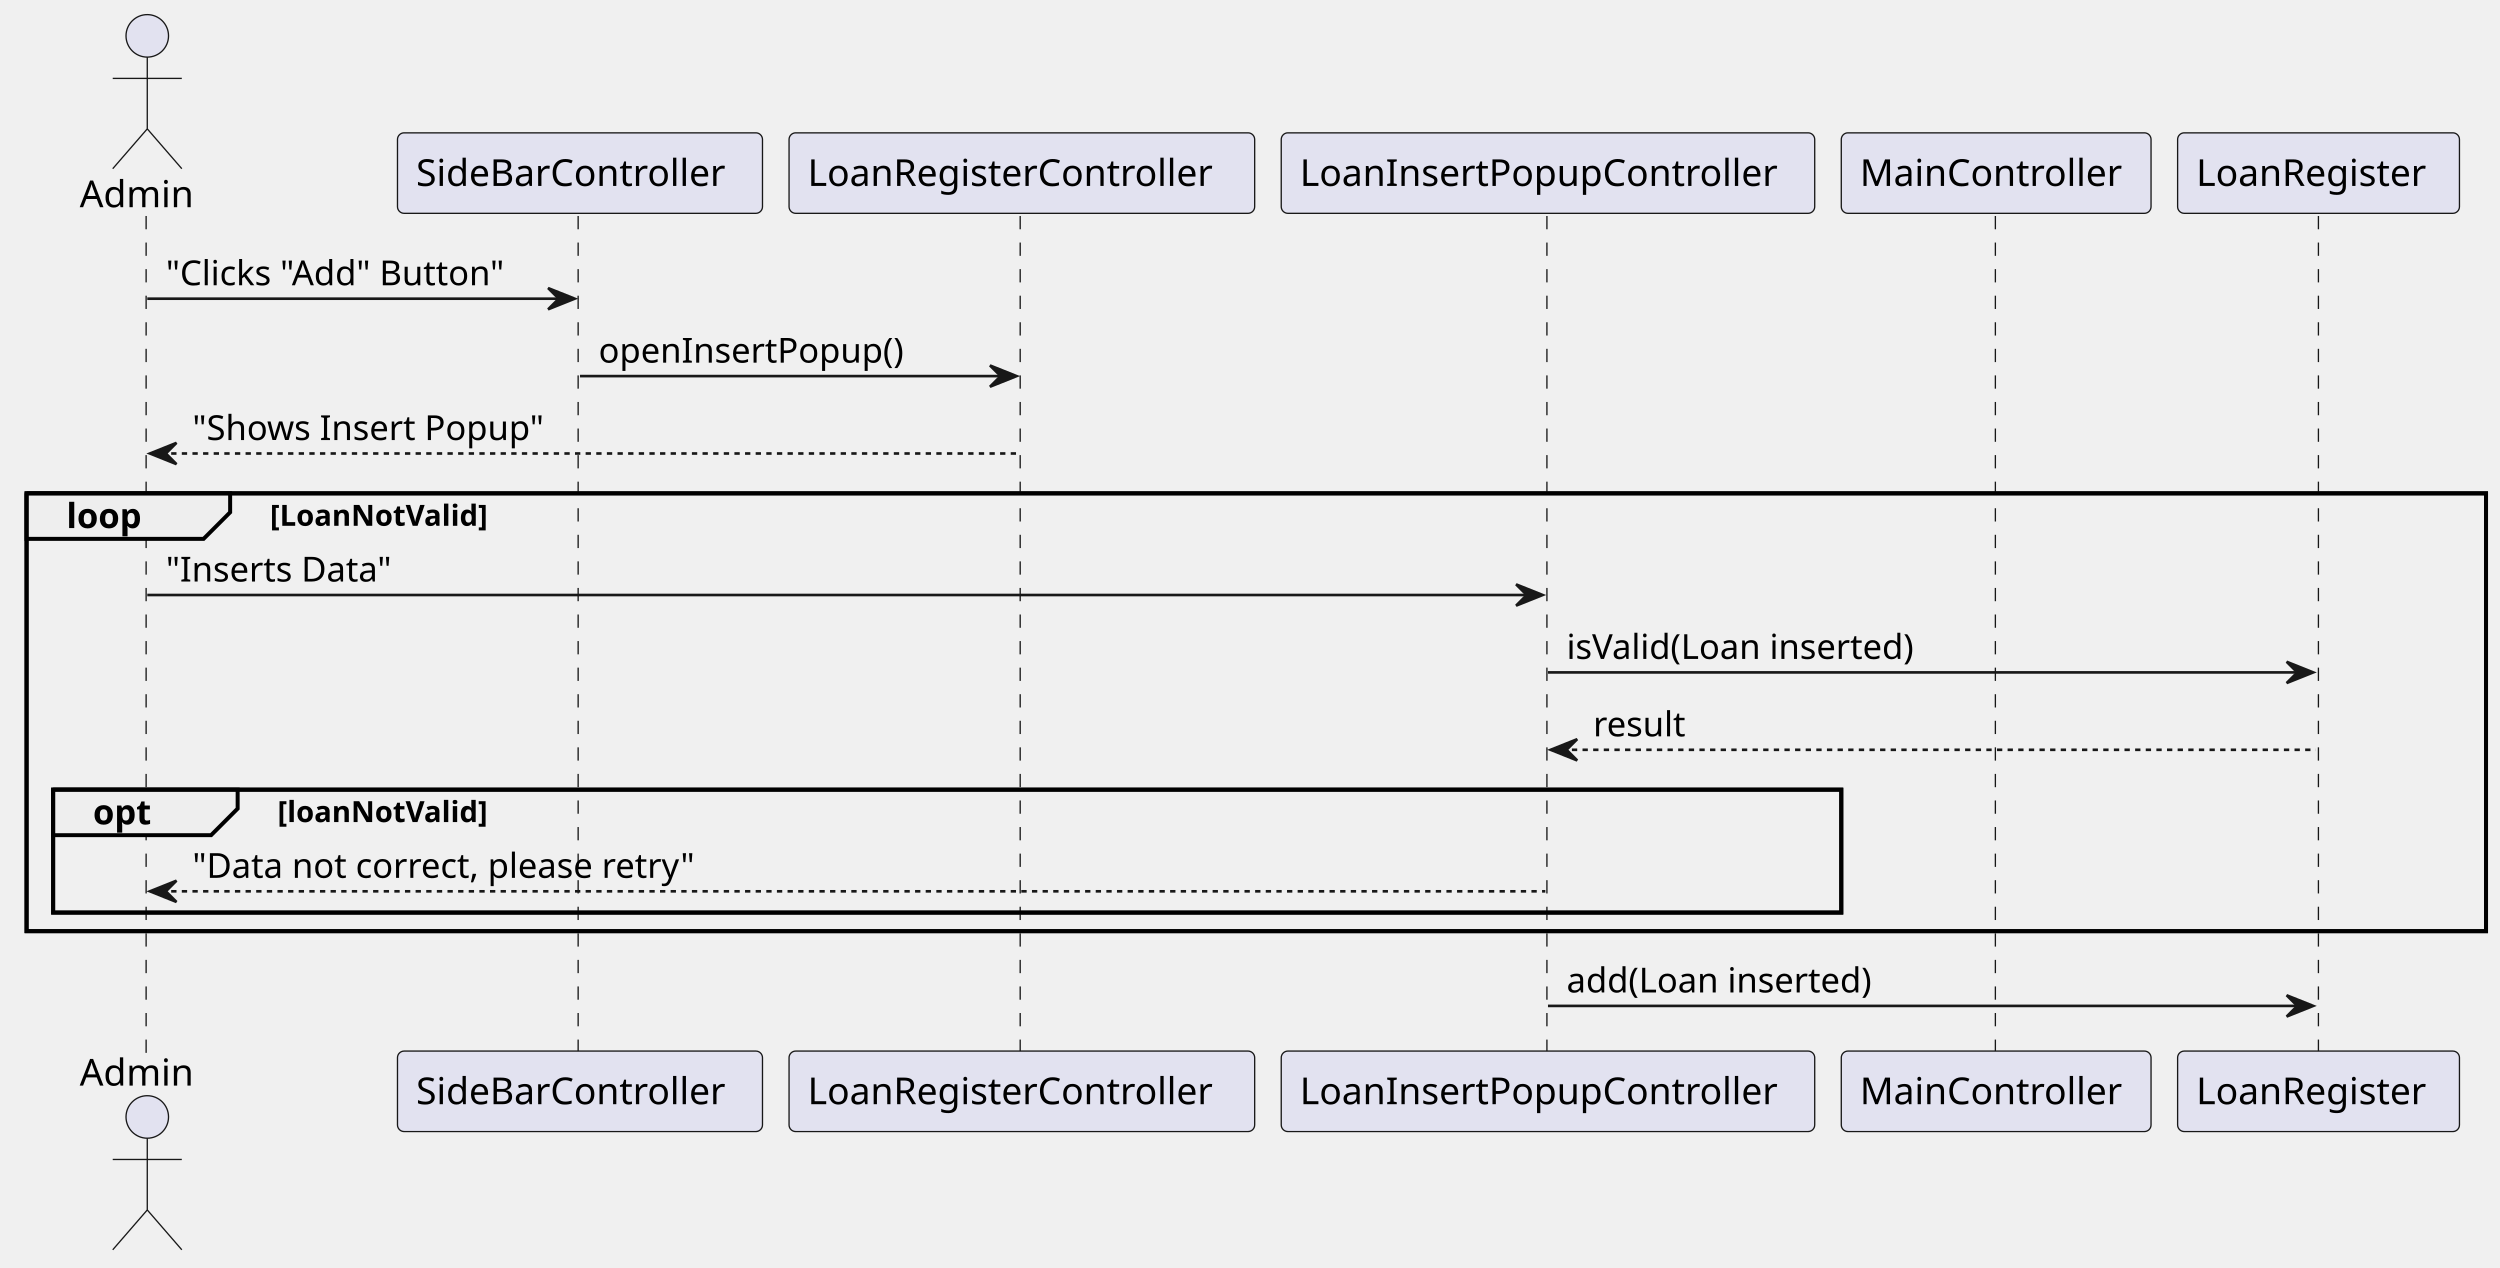
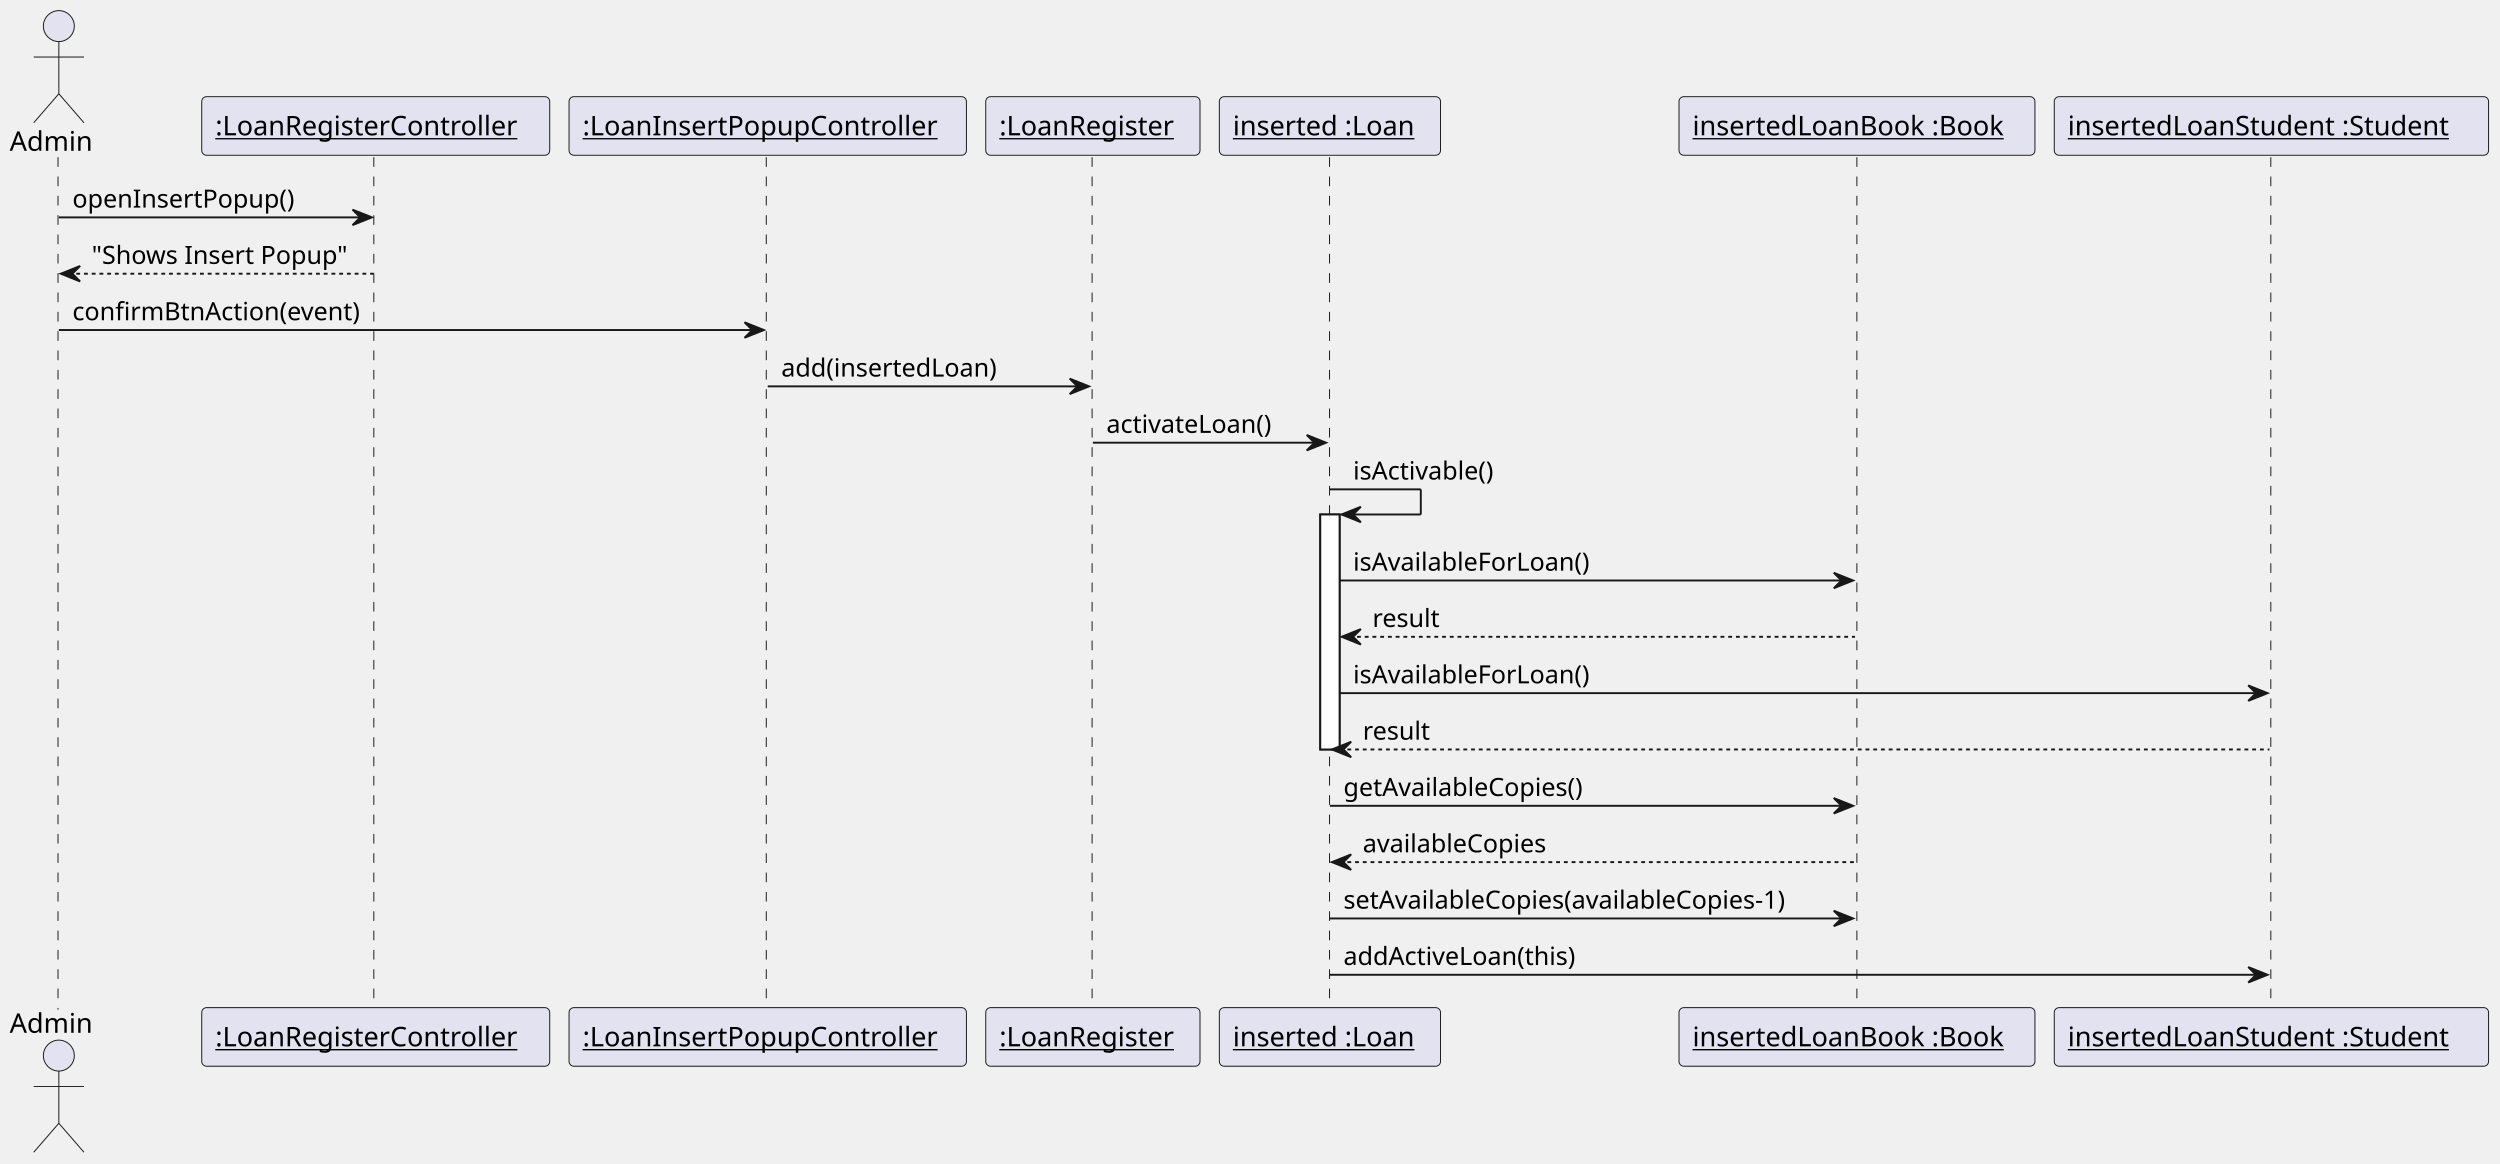
- <svg xmlns="http://www.w3.org/2000/svg" contentStyleType="text/css" data-diagram-type="SEQUENCE" height="477px" preserveAspectRatio="none" style="width:941px;height:477px;background:#FFFFFF;" version="1.1" viewBox="0 0 941 477" width="941px" zoomAndPan="magnify">
+ <svg xmlns="http://www.w3.org/2000/svg" contentStyleType="text/css" data-diagram-type="SEQUENCE" height="602px" preserveAspectRatio="none" style="width:1293px;height:602px;background:#FFFFFF;" version="1.1" viewBox="0 0 1293 602" width="1293px" zoomAndPan="magnify">
  <defs />
  <g>
-     <rect fill="none" height="164.797" style="stroke:#000000;stroke-width:1.5;" width="925.74" x="10" y="185.695" />
-     <rect fill="none" height="46.266" style="stroke:#000000;stroke-width:1.5;" width="673.059" x="20" y="297.227" />
    <g>
-       <rect fill="#000000" fill-opacity="0" height="315.328" width="8" x="51.432" y="81.297" />
-       <line style="stroke:#181818;stroke-width:0.5;stroke-dasharray:5,5;" x1="55" x2="55" y1="81.297" y2="396.625" />
+       <rect fill="#FFFFFF" height="121.531" style="stroke:#181818;stroke-width:1;" width="10" x="682.835" y="266.094" />
    </g>
    <g>
-       <rect fill="#000000" fill-opacity="0" height="315.328" width="8" x="214.306" y="81.297" />
-       <line style="stroke:#181818;stroke-width:0.5;stroke-dasharray:5,5;" x1="217.612" x2="217.612" y1="81.297" y2="396.625" />
+       <rect fill="#000000" fill-opacity="0" height="440.859" width="8" x="26.432" y="81.297" />
+       <line style="stroke:#181818;stroke-width:0.5;stroke-dasharray:5,5;" x1="30" x2="30" y1="81.297" y2="522.156" />
    </g>
    <g>
-       <rect fill="#000000" fill-opacity="0" height="315.328" width="8" x="380.63" y="81.297" />
-       <line style="stroke:#181818;stroke-width:0.5;stroke-dasharray:5,5;" x1="384" x2="384" y1="81.297" y2="396.625" />
+       <rect fill="#000000" fill-opacity="0" height="440.859" width="8" x="190.328" y="81.297" />
+       <line style="stroke:#181818;stroke-width:0.5;stroke-dasharray:5,5;" x1="193.34" x2="193.34" y1="81.297" y2="522.156" />
    </g>
    <g>
-       <rect fill="#000000" fill-opacity="0" height="315.328" width="8" x="578.66" y="81.297" />
-       <line style="stroke:#181818;stroke-width:0.5;stroke-dasharray:5,5;" x1="582.26" x2="582.26" y1="81.297" y2="396.625" />
+       <rect fill="#000000" fill-opacity="0" height="440.859" width="8" x="393.074" y="81.297" />
+       <line style="stroke:#181818;stroke-width:0.5;stroke-dasharray:5,5;" x1="396.316" x2="396.316" y1="81.297" y2="522.156" />
    </g>
    <g>
-       <rect fill="#000000" fill-opacity="0" height="315.328" width="8" x="747.356" y="81.297" />
-       <line style="stroke:#181818;stroke-width:0.5;stroke-dasharray:5,5;" x1="751.059" x2="751.059" y1="81.297" y2="396.625" />
+       <rect fill="#000000" fill-opacity="0" height="440.859" width="8" x="561.234" y="81.297" />
+       <line style="stroke:#181818;stroke-width:0.5;stroke-dasharray:5,5;" x1="564.832" x2="564.832" y1="81.297" y2="522.156" />
    </g>
    <g>
-       <rect fill="#000000" fill-opacity="0" height="315.328" width="8" x="868.696" y="81.297" />
-       <line style="stroke:#181818;stroke-width:0.5;stroke-dasharray:5,5;" x1="872.653" x2="872.653" y1="81.297" y2="396.625" />
+       <rect fill="#000000" fill-opacity="0" height="440.859" width="8" x="683.835" y="81.297" />
+       <line style="stroke:#181818;stroke-width:0.5;stroke-dasharray:5,5;" x1="687.636" x2="687.636" y1="81.297" y2="522.156" />
+     </g>
+     <g>
+       <rect fill="#000000" fill-opacity="0" height="440.859" width="8" x="956.422" y="81.297" />
+       <line style="stroke:#181818;stroke-width:0.5;stroke-dasharray:5,5;" x1="960.38" x2="960.38" y1="81.297" y2="522.156" />
+     </g>
+     <g>
+       <rect fill="#000000" fill-opacity="0" height="440.859" width="8" x="1170.776" y="81.297" />
+       <line style="stroke:#181818;stroke-width:0.5;stroke-dasharray:5,5;" x1="1174.465" x2="1174.465" y1="81.297" y2="522.156" />
    </g>
    <g class="participant participant-head" data-participant="Admin">
-       <text fill="#000000" font-family="sans-serif" font-size="14" lengthAdjust="spacing" textLength="44.864" x="30" y="77.995">Admin</text>
-       <ellipse cx="55.432" cy="13.5" fill="#E2E2F0" rx="8" ry="8" style="stroke:#181818;stroke-width:0.5;" />
-       <path d="M55.432,21.5 L55.432,48.5 M42.432,29.5 L68.432,29.5 M55.432,48.5 L42.432,63.5 M55.432,48.5 L68.432,63.5" fill="none" style="stroke:#181818;stroke-width:0.5;" />
+       <text fill="#000000" font-family="sans-serif" font-size="14" lengthAdjust="spacing" textLength="44.864" x="5" y="77.995">Admin</text>
+       <ellipse cx="30.432" cy="13.5" fill="#E2E2F0" rx="8" ry="8" style="stroke:#181818;stroke-width:0.5;" />
+       <path d="M30.432,21.5 L30.432,48.5 M17.432,29.5 L43.432,29.5 M30.432,48.5 L17.432,63.5 M30.432,48.5 L43.432,63.5" fill="none" style="stroke:#181818;stroke-width:0.5;" />
    </g>
    <g class="participant participant-tail" data-participant="Admin">
-       <text fill="#000000" font-family="sans-serif" font-size="14" lengthAdjust="spacing" textLength="44.864" x="30" y="408.62">Admin</text>
-       <ellipse cx="55.432" cy="420.422" fill="#E2E2F0" rx="8" ry="8" style="stroke:#181818;stroke-width:0.5;" />
-       <path d="M55.432,428.422 L55.432,455.422 M42.432,436.422 L68.432,436.422 M55.432,455.422 L42.432,470.422 M55.432,455.422 L68.432,470.422" fill="none" style="stroke:#181818;stroke-width:0.5;" />
-     </g>
-     <g class="participant participant-head" data-participant="SideBarController">
-       <rect fill="#E2E2F0" height="30.297" rx="2.5" ry="2.5" style="stroke:#181818;stroke-width:0.5;" width="137.389" x="149.612" y="50" />
-       <text fill="#000000" font-family="sans-serif" font-size="14" lengthAdjust="spacing" textLength="123.389" x="156.612" y="69.995">SideBarController</text>
-     </g>
-     <g class="participant participant-tail" data-participant="SideBarController">
-       <rect fill="#E2E2F0" height="30.297" rx="2.5" ry="2.5" style="stroke:#181818;stroke-width:0.5;" width="137.389" x="149.612" y="395.625" />
-       <text fill="#000000" font-family="sans-serif" font-size="14" lengthAdjust="spacing" textLength="123.389" x="156.612" y="415.62">SideBarController</text>
+       <text fill="#000000" font-family="sans-serif" font-size="14" lengthAdjust="spacing" textLength="44.864" x="5" y="534.151">Admin</text>
+       <ellipse cx="30.432" cy="545.953" fill="#E2E2F0" rx="8" ry="8" style="stroke:#181818;stroke-width:0.5;" />
+       <path d="M30.432,553.953 L30.432,580.953 M17.432,561.953 L43.432,561.953 M30.432,580.953 L17.432,595.953 M30.432,580.953 L43.432,595.953" fill="none" style="stroke:#181818;stroke-width:0.5;" />
    </g>
    <g class="participant participant-head" data-participant="LoanRegisterController">
-       <rect fill="#E2E2F0" height="30.297" rx="2.5" ry="2.5" style="stroke:#181818;stroke-width:0.5;" width="175.26" x="297" y="50" />
-       <text fill="#000000" font-family="sans-serif" font-size="14" lengthAdjust="spacing" textLength="161.26" x="304" y="69.995">LoanRegisterController</text>
+       <rect fill="#E2E2F0" height="30.297" rx="2.5" ry="2.5" style="stroke:#181818;stroke-width:0.5;" width="179.977" x="104.34" y="50" />
+       <text fill="#000000" font-family="sans-serif" font-size="14" lengthAdjust="spacing" text-decoration="underline" textLength="165.977" x="111.34" y="69.995">:LoanRegisterController</text>
    </g>
    <g class="participant participant-tail" data-participant="LoanRegisterController">
-       <rect fill="#E2E2F0" height="30.297" rx="2.5" ry="2.5" style="stroke:#181818;stroke-width:0.5;" width="175.26" x="297" y="395.625" />
-       <text fill="#000000" font-family="sans-serif" font-size="14" lengthAdjust="spacing" textLength="161.26" x="304" y="415.62">LoanRegisterController</text>
+       <rect fill="#E2E2F0" height="30.297" rx="2.5" ry="2.5" style="stroke:#181818;stroke-width:0.5;" width="179.977" x="104.34" y="521.156" />
+       <text fill="#000000" font-family="sans-serif" font-size="14" lengthAdjust="spacing" text-decoration="underline" textLength="165.977" x="111.34" y="541.151">:LoanRegisterController</text>
    </g>
    <g class="participant participant-head" data-participant="LoanInsertPopupController">
-       <rect fill="#E2E2F0" height="30.297" rx="2.5" ry="2.5" style="stroke:#181818;stroke-width:0.5;" width="200.799" x="482.26" y="50" />
-       <text fill="#000000" font-family="sans-serif" font-size="14" lengthAdjust="spacing" textLength="186.799" x="489.26" y="69.995">LoanInsertPopupController</text>
+       <rect fill="#E2E2F0" height="30.297" rx="2.5" ry="2.5" style="stroke:#181818;stroke-width:0.5;" width="205.516" x="294.316" y="50" />
+       <text fill="#000000" font-family="sans-serif" font-size="14" lengthAdjust="spacing" text-decoration="underline" textLength="191.516" x="301.316" y="69.995">:LoanInsertPopupController</text>
    </g>
    <g class="participant participant-tail" data-participant="LoanInsertPopupController">
-       <rect fill="#E2E2F0" height="30.297" rx="2.5" ry="2.5" style="stroke:#181818;stroke-width:0.5;" width="200.799" x="482.26" y="395.625" />
-       <text fill="#000000" font-family="sans-serif" font-size="14" lengthAdjust="spacing" textLength="186.799" x="489.26" y="415.62">LoanInsertPopupController</text>
-     </g>
-     <g class="participant participant-head" data-participant="MainController">
-       <rect fill="#E2E2F0" height="30.297" rx="2.5" ry="2.5" style="stroke:#181818;stroke-width:0.5;" width="116.594" x="693.059" y="50" />
-       <text fill="#000000" font-family="sans-serif" font-size="14" lengthAdjust="spacing" textLength="102.594" x="700.059" y="69.995">MainController</text>
-     </g>
-     <g class="participant participant-tail" data-participant="MainController">
-       <rect fill="#E2E2F0" height="30.297" rx="2.5" ry="2.5" style="stroke:#181818;stroke-width:0.5;" width="116.594" x="693.059" y="395.625" />
-       <text fill="#000000" font-family="sans-serif" font-size="14" lengthAdjust="spacing" textLength="102.594" x="700.059" y="415.62">MainController</text>
+       <rect fill="#E2E2F0" height="30.297" rx="2.5" ry="2.5" style="stroke:#181818;stroke-width:0.5;" width="205.516" x="294.316" y="521.156" />
+       <text fill="#000000" font-family="sans-serif" font-size="14" lengthAdjust="spacing" text-decoration="underline" textLength="191.516" x="301.316" y="541.151">:LoanInsertPopupController</text>
    </g>
    <g class="participant participant-head" data-participant="LoanRegister">
-       <rect fill="#E2E2F0" height="30.297" rx="2.5" ry="2.5" style="stroke:#181818;stroke-width:0.5;" width="106.087" x="819.653" y="50" />
-       <text fill="#000000" font-family="sans-serif" font-size="14" lengthAdjust="spacing" textLength="92.087" x="826.653" y="69.995">LoanRegister</text>
+       <rect fill="#E2E2F0" height="30.297" rx="2.5" ry="2.5" style="stroke:#181818;stroke-width:0.5;" width="110.804" x="509.832" y="50" />
+       <text fill="#000000" font-family="sans-serif" font-size="14" lengthAdjust="spacing" text-decoration="underline" textLength="96.804" x="516.832" y="69.995">:LoanRegister</text>
    </g>
    <g class="participant participant-tail" data-participant="LoanRegister">
-       <rect fill="#E2E2F0" height="30.297" rx="2.5" ry="2.5" style="stroke:#181818;stroke-width:0.5;" width="106.087" x="819.653" y="395.625" />
-       <text fill="#000000" font-family="sans-serif" font-size="14" lengthAdjust="spacing" textLength="92.087" x="826.653" y="415.62">LoanRegister</text>
+       <rect fill="#E2E2F0" height="30.297" rx="2.5" ry="2.5" style="stroke:#181818;stroke-width:0.5;" width="110.804" x="509.832" y="521.156" />
+       <text fill="#000000" font-family="sans-serif" font-size="14" lengthAdjust="spacing" text-decoration="underline" textLength="96.804" x="516.832" y="541.151">:LoanRegister</text>
    </g>
-     <g class="message" data-participant-1="Admin" data-participant-2="SideBarController">
-       <polygon fill="#181818" points="206.306,108.43,216.306,112.43,206.306,116.43,210.306,112.43" style="stroke:#181818;stroke-width:1;" />
-       <line style="stroke:#181818;stroke-width:1;" x1="55.432" x2="212.306" y1="112.43" y2="112.43" />
-       <text fill="#000000" font-family="sans-serif" font-size="13" lengthAdjust="spacing" textLength="138.874" x="62.432" y="107.364">"Clicks "Add" Button"</text>
+     <g class="participant participant-head" data-participant="Loan">
+       <rect fill="#E2E2F0" height="30.297" rx="2.5" ry="2.5" style="stroke:#181818;stroke-width:0.5;" width="114.399" x="630.636" y="50" />
+       <text fill="#000000" font-family="sans-serif" font-size="14" lengthAdjust="spacing" text-decoration="underline" textLength="100.399" x="637.636" y="69.995">inserted :Loan</text>
    </g>
-     <g class="message" data-participant-1="SideBarController" data-participant-2="LoanRegisterController">
-       <polygon fill="#181818" points="372.63,137.562,382.63,141.562,372.63,145.562,376.63,141.562" style="stroke:#181818;stroke-width:1;" />
-       <line style="stroke:#181818;stroke-width:1;" x1="218.306" x2="378.63" y1="141.562" y2="141.562" />
-       <text fill="#000000" font-family="sans-serif" font-size="13" lengthAdjust="spacing" textLength="120.409" x="225.306" y="136.497">openInsertPopup()</text>
+     <g class="participant participant-tail" data-participant="Loan">
+       <rect fill="#E2E2F0" height="30.297" rx="2.5" ry="2.5" style="stroke:#181818;stroke-width:0.5;" width="114.399" x="630.636" y="521.156" />
+       <text fill="#000000" font-family="sans-serif" font-size="14" lengthAdjust="spacing" text-decoration="underline" textLength="100.399" x="637.636" y="541.151">inserted :Loan</text>
+     </g>
+     <g class="participant participant-head" data-participant="Book">
+       <rect fill="#E2E2F0" height="30.297" rx="2.5" ry="2.5" style="stroke:#181818;stroke-width:0.5;" width="184.085" x="868.38" y="50" />
+       <text fill="#000000" font-family="sans-serif" font-size="14" lengthAdjust="spacing" text-decoration="underline" textLength="170.085" x="875.38" y="69.995">insertedLoanBook :Book</text>
+     </g>
+     <g class="participant participant-tail" data-participant="Book">
+       <rect fill="#E2E2F0" height="30.297" rx="2.5" ry="2.5" style="stroke:#181818;stroke-width:0.5;" width="184.085" x="868.38" y="521.156" />
+       <text fill="#000000" font-family="sans-serif" font-size="14" lengthAdjust="spacing" text-decoration="underline" textLength="170.085" x="875.38" y="541.151">insertedLoanBook :Book</text>
+     </g>
+     <g class="participant participant-head" data-participant="Student">
+       <rect fill="#E2E2F0" height="30.297" rx="2.5" ry="2.5" style="stroke:#181818;stroke-width:0.5;" width="224.622" x="1062.465" y="50" />
+       <text fill="#000000" font-family="sans-serif" font-size="14" lengthAdjust="spacing" text-decoration="underline" textLength="210.622" x="1069.465" y="69.995">insertedLoanStudent :Student</text>
+     </g>
+     <g class="participant participant-tail" data-participant="Student">
+       <rect fill="#E2E2F0" height="30.297" rx="2.5" ry="2.5" style="stroke:#181818;stroke-width:0.5;" width="224.622" x="1062.465" y="521.156" />
+       <text fill="#000000" font-family="sans-serif" font-size="14" lengthAdjust="spacing" text-decoration="underline" textLength="210.622" x="1069.465" y="541.151">insertedLoanStudent :Student</text>
+     </g>
+     <g>
+       <rect fill="#FFFFFF" height="121.531" style="stroke:#181818;stroke-width:1;" width="10" x="682.835" y="266.094" />
+     </g>
+     <g class="message" data-participant-1="Admin" data-participant-2="LoanRegisterController">
+       <polygon fill="#181818" points="182.328,108.43,192.328,112.43,182.328,116.43,186.328,112.43" style="stroke:#181818;stroke-width:1;" />
+       <line style="stroke:#181818;stroke-width:1;" x1="30.432" x2="188.328" y1="112.43" y2="112.43" />
+       <text fill="#000000" font-family="sans-serif" font-size="13" lengthAdjust="spacing" textLength="120.409" x="37.432" y="107.364">openInsertPopup()</text>
    </g>
    <g class="message" data-participant-1="LoanRegisterController" data-participant-2="Admin">
-       <polygon fill="#181818" points="66.432,166.695,56.432,170.695,66.432,174.695,62.432,170.695" style="stroke:#181818;stroke-width:1;" />
-       <line style="stroke:#181818;stroke-width:1;stroke-dasharray:2,2;" x1="60.432" x2="383.63" y1="170.695" y2="170.695" />
-       <text fill="#000000" font-family="sans-serif" font-size="13" lengthAdjust="spacing" textLength="139.896" x="72.432" y="165.629">"Shows Insert Popup"</text>
+       <polygon fill="#181818" points="41.432,137.562,31.432,141.562,41.432,145.562,37.432,141.562" style="stroke:#181818;stroke-width:1;" />
+       <line style="stroke:#181818;stroke-width:1;stroke-dasharray:2,2;" x1="35.432" x2="193.328" y1="141.562" y2="141.562" />
+       <text fill="#000000" font-family="sans-serif" font-size="13" lengthAdjust="spacing" textLength="139.896" x="47.432" y="136.497">"Shows Insert Popup"</text>
    </g>
-     <path d="M10,185.695 L86.624,185.695 L86.624,192.828 L76.624,202.828 L10,202.828 L10,185.695" fill="#EEEEEE" style="stroke:#000000;stroke-width:1.5;" />
-     <rect fill="none" height="164.797" style="stroke:#000000;stroke-width:1.5;" width="925.74" x="10" y="185.695" />
-     <text fill="#000000" font-family="sans-serif" font-size="13" font-weight="bold" lengthAdjust="spacing" textLength="31.624" x="25" y="198.762">loop</text>
-     <text fill="#000000" font-family="sans-serif" font-size="11" font-weight="bold" lengthAdjust="spacing" textLength="93.248" x="101.624" y="197.906">[LoanNotValid]</text>
    <g class="message" data-participant-1="Admin" data-participant-2="LoanInsertPopupController">
-       <polygon fill="#181818" points="570.66,219.961,580.66,223.961,570.66,227.961,574.66,223.961" style="stroke:#181818;stroke-width:1;" />
-       <line style="stroke:#181818;stroke-width:1;" x1="55.432" x2="576.66" y1="223.961" y2="223.961" />
-       <text fill="#000000" font-family="sans-serif" font-size="13" lengthAdjust="spacing" textLength="91.19" x="62.432" y="218.895">"Inserts Data"</text>
+       <polygon fill="#181818" points="385.074,166.695,395.074,170.695,385.074,174.695,389.074,170.695" style="stroke:#181818;stroke-width:1;" />
+       <line style="stroke:#181818;stroke-width:1;" x1="30.432" x2="391.074" y1="170.695" y2="170.695" />
+       <text fill="#000000" font-family="sans-serif" font-size="13" lengthAdjust="spacing" textLength="159.904" x="37.432" y="165.629">confirmBtnAction(event)</text>
    </g>
    <g class="message" data-participant-1="LoanInsertPopupController" data-participant-2="LoanRegister">
-       <polygon fill="#181818" points="860.696,249.094,870.696,253.094,860.696,257.094,864.696,253.094" style="stroke:#181818;stroke-width:1;" />
-       <line style="stroke:#181818;stroke-width:1;" x1="582.66" x2="866.696" y1="253.094" y2="253.094" />
-       <text fill="#000000" font-family="sans-serif" font-size="13" lengthAdjust="spacing" textLength="141.711" x="589.66" y="248.028">isValid(Loan inserted)</text>
+       <polygon fill="#181818" points="553.234,195.828,563.234,199.828,553.234,203.828,557.234,199.828" style="stroke:#181818;stroke-width:1;" />
+       <line style="stroke:#181818;stroke-width:1;" x1="397.074" x2="559.234" y1="199.828" y2="199.828" />
+       <text fill="#000000" font-family="sans-serif" font-size="13" lengthAdjust="spacing" textLength="119.33" x="404.074" y="194.762">add(insertedLoan)</text>
    </g>
-     <g class="message" data-participant-1="LoanRegister" data-participant-2="LoanInsertPopupController">
-       <polygon fill="#181818" points="593.66,278.227,583.66,282.227,593.66,286.227,589.66,282.227" style="stroke:#181818;stroke-width:1;" />
-       <line style="stroke:#181818;stroke-width:1;stroke-dasharray:2,2;" x1="587.66" x2="871.696" y1="282.227" y2="282.227" />
-       <text fill="#000000" font-family="sans-serif" font-size="13" lengthAdjust="spacing" textLength="37.064" x="599.66" y="277.161">result</text>
+     <g class="message" data-participant-1="LoanRegister" data-participant-2="Loan">
+       <polygon fill="#181818" points="675.835,224.961,685.835,228.961,675.835,232.961,679.835,228.961" style="stroke:#181818;stroke-width:1;" />
+       <line style="stroke:#181818;stroke-width:1;" x1="565.234" x2="681.835" y1="228.961" y2="228.961" />
+       <text fill="#000000" font-family="sans-serif" font-size="13" lengthAdjust="spacing" textLength="94.123" x="572.234" y="223.895">activateLoan()</text>
    </g>
-     <path d="M20,297.227 L89.451,297.227 L89.451,304.359 L79.451,314.359 L20,314.359 L20,297.227" fill="#EEEEEE" style="stroke:#000000;stroke-width:1.5;" />
-     <rect fill="none" height="46.266" style="stroke:#000000;stroke-width:1.5;" width="673.059" x="20" y="297.227" />
-     <text fill="#000000" font-family="sans-serif" font-size="13" font-weight="bold" lengthAdjust="spacing" textLength="24.451" x="35" y="310.293">opt</text>
-     <text fill="#000000" font-family="sans-serif" font-size="11" font-weight="bold" lengthAdjust="spacing" textLength="90.009" x="104.451" y="309.437">[loanNotValid]</text>
-     <g class="message" data-participant-1="LoanInsertPopupController" data-participant-2="Admin">
-       <polygon fill="#181818" points="66.432,331.492,56.432,335.492,66.432,339.492,62.432,335.492" style="stroke:#181818;stroke-width:1;" />
-       <line style="stroke:#181818;stroke-width:1;stroke-dasharray:2,2;" x1="60.432" x2="581.66" y1="335.492" y2="335.492" />
-       <text fill="#000000" font-family="sans-serif" font-size="13" lengthAdjust="spacing" textLength="205.061" x="72.432" y="330.426">"Data not correct, please retry"</text>
+     <g class="message" data-participant-1="Loan" data-participant-2="Loan">
+       <line style="stroke:#181818;stroke-width:1;" x1="687.835" x2="734.835" y1="253.094" y2="253.094" />
+       <line style="stroke:#181818;stroke-width:1;" x1="734.835" x2="734.835" y1="253.094" y2="266.094" />
+       <line style="stroke:#181818;stroke-width:1;" x1="693.835" x2="734.835" y1="266.094" y2="266.094" />
+       <polygon fill="#181818" points="703.835,262.094,693.835,266.094,703.835,270.094,699.835,266.094" style="stroke:#181818;stroke-width:1;" />
+       <text fill="#000000" font-family="sans-serif" font-size="13" lengthAdjust="spacing" textLength="80.799" x="699.835" y="248.028">isActivable()</text>
    </g>
-     <g class="message" data-participant-1="LoanInsertPopupController" data-participant-2="LoanRegister">
-       <polygon fill="#181818" points="860.696,374.625,870.696,378.625,860.696,382.625,864.696,378.625" style="stroke:#181818;stroke-width:1;" />
-       <line style="stroke:#181818;stroke-width:1;" x1="582.66" x2="866.696" y1="378.625" y2="378.625" />
-       <text fill="#000000" font-family="sans-serif" font-size="13" lengthAdjust="spacing" textLength="123.462" x="589.66" y="373.559">add(Loan inserted)</text>
+     <g class="message" data-participant-1="Loan" data-participant-2="Book">
+       <polygon fill="#181818" points="948.422,296.227,958.422,300.227,948.422,304.227,952.422,300.227" style="stroke:#181818;stroke-width:1;" />
+       <line style="stroke:#181818;stroke-width:1;" x1="692.835" x2="954.422" y1="300.227" y2="300.227" />
+       <text fill="#000000" font-family="sans-serif" font-size="13" lengthAdjust="spacing" textLength="132.31" x="699.835" y="295.161">isAvailableForLoan()</text>
+     </g>
+     <g class="message" data-participant-1="Book" data-participant-2="Loan">
+       <polygon fill="#181818" points="703.835,325.359,693.835,329.359,703.835,333.359,699.835,329.359" style="stroke:#181818;stroke-width:1;" />
+       <line style="stroke:#181818;stroke-width:1;stroke-dasharray:2,2;" x1="697.835" x2="959.422" y1="329.359" y2="329.359" />
+       <text fill="#000000" font-family="sans-serif" font-size="13" lengthAdjust="spacing" textLength="37.064" x="709.835" y="324.293">result</text>
+     </g>
+     <g class="message" data-participant-1="Loan" data-participant-2="Student">
+       <polygon fill="#181818" points="1162.776,354.492,1172.776,358.492,1162.776,362.492,1166.776,358.492" style="stroke:#181818;stroke-width:1;" />
+       <line style="stroke:#181818;stroke-width:1;" x1="692.835" x2="1168.776" y1="358.492" y2="358.492" />
+       <text fill="#000000" font-family="sans-serif" font-size="13" lengthAdjust="spacing" textLength="132.31" x="699.835" y="353.426">isAvailableForLoan()</text>
+     </g>
+     <g class="message" data-participant-1="Student" data-participant-2="Loan">
+       <polygon fill="#181818" points="698.835,383.625,688.835,387.625,698.835,391.625,694.835,387.625" style="stroke:#181818;stroke-width:1;" />
+       <line style="stroke:#181818;stroke-width:1;stroke-dasharray:2,2;" x1="692.835" x2="1173.776" y1="387.625" y2="387.625" />
+       <text fill="#000000" font-family="sans-serif" font-size="13" lengthAdjust="spacing" textLength="37.064" x="704.835" y="382.559">result</text>
+     </g>
+     <g class="message" data-participant-1="Loan" data-participant-2="Book">
+       <polygon fill="#181818" points="948.422,412.758,958.422,416.758,948.422,420.758,952.422,416.758" style="stroke:#181818;stroke-width:1;" />
+       <line style="stroke:#181818;stroke-width:1;" x1="687.835" x2="954.422" y1="416.758" y2="416.758" />
+       <text fill="#000000" font-family="sans-serif" font-size="13" lengthAdjust="spacing" textLength="134.761" x="694.835" y="411.692">getAvailableCopies()</text>
+     </g>
+     <g class="message" data-participant-1="Book" data-participant-2="Loan">
+       <polygon fill="#181818" points="698.835,441.891,688.835,445.891,698.835,449.891,694.835,445.891" style="stroke:#181818;stroke-width:1;" />
+       <line style="stroke:#181818;stroke-width:1;stroke-dasharray:2,2;" x1="692.835" x2="959.422" y1="445.891" y2="445.891" />
+       <text fill="#000000" font-family="sans-serif" font-size="13" lengthAdjust="spacing" textLength="102.343" x="704.835" y="440.825">availableCopies</text>
+     </g>
+     <g class="message" data-participant-1="Loan" data-participant-2="Book">
+       <polygon fill="#181818" points="948.422,471.023,958.422,475.023,948.422,479.023,952.422,475.023" style="stroke:#181818;stroke-width:1;" />
+       <line style="stroke:#181818;stroke-width:1;" x1="687.835" x2="954.422" y1="475.023" y2="475.023" />
+       <text fill="#000000" font-family="sans-serif" font-size="13" lengthAdjust="spacing" textLength="248.587" x="694.835" y="469.957">setAvailableCopies(availableCopies-1)</text>
+     </g>
+     <g class="message" data-participant-1="Loan" data-participant-2="Student">
+       <polygon fill="#181818" points="1162.776,500.156,1172.776,504.156,1162.776,508.156,1166.776,504.156" style="stroke:#181818;stroke-width:1;" />
+       <line style="stroke:#181818;stroke-width:1;" x1="687.835" x2="1168.776" y1="504.156" y2="504.156" />
+       <text fill="#000000" font-family="sans-serif" font-size="13" lengthAdjust="spacing" textLength="130.178" x="694.835" y="499.09">addActiveLoan(this)</text>
    </g>
  </g>
</svg>
